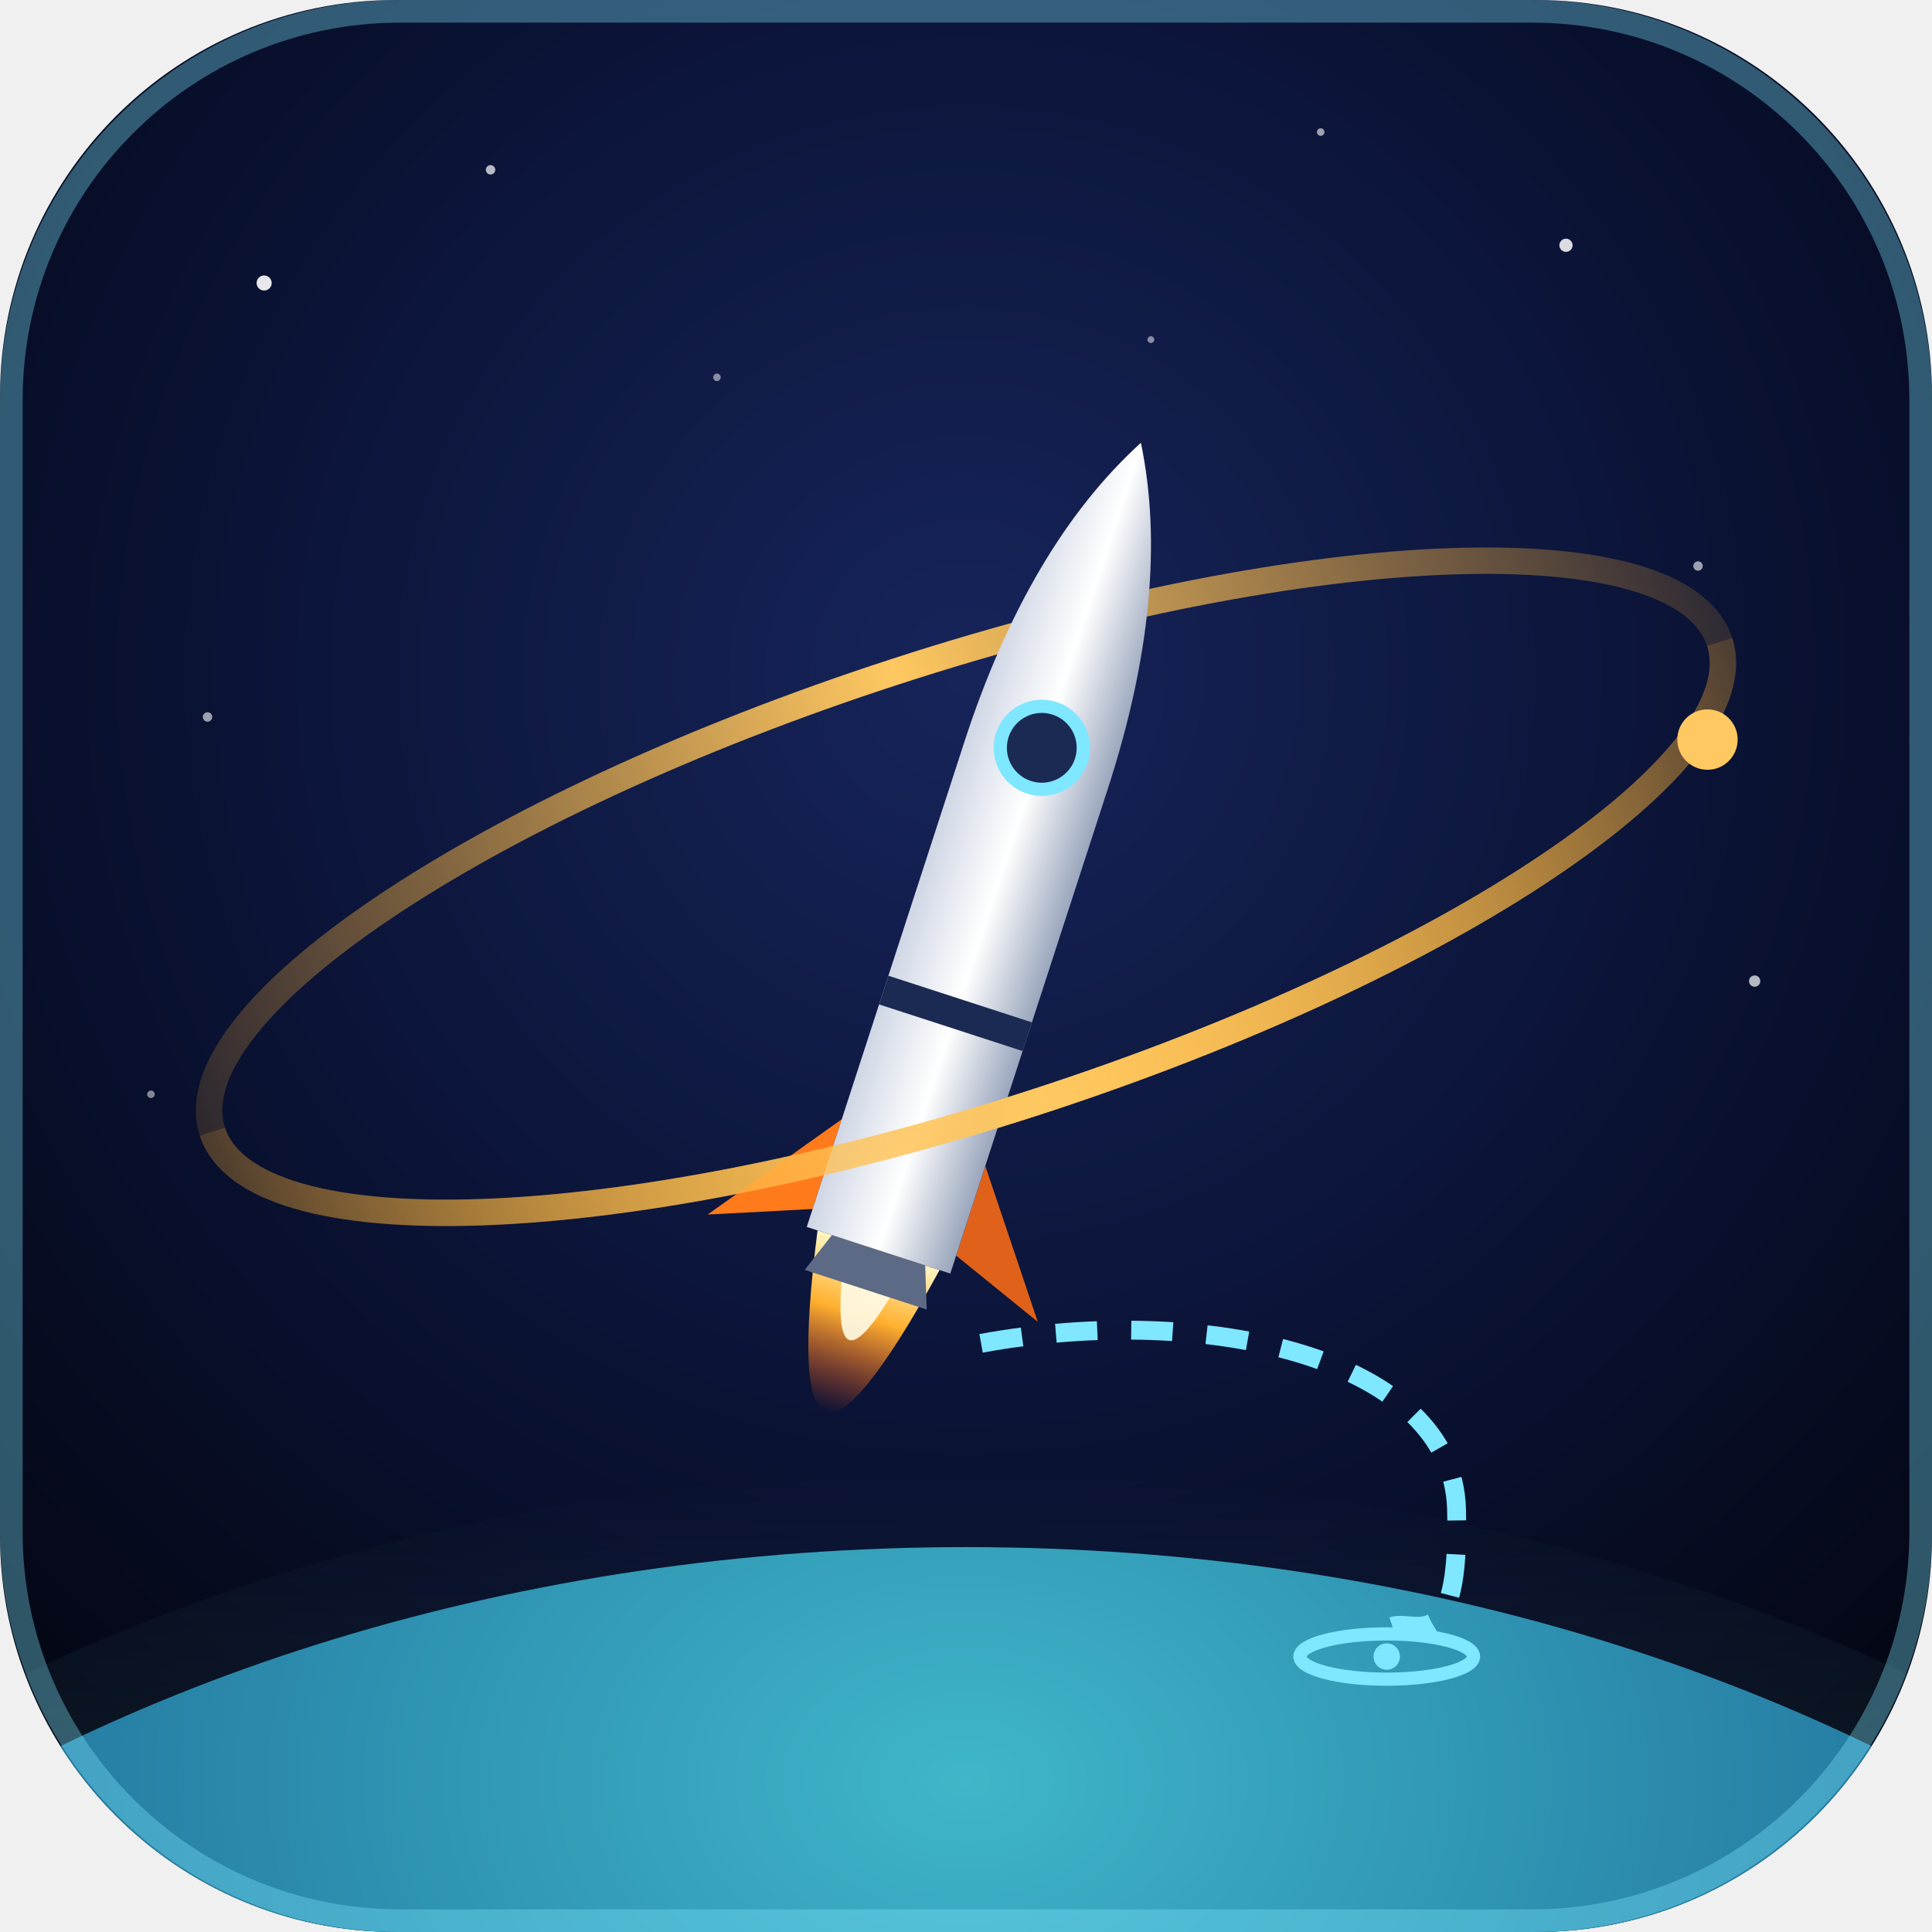
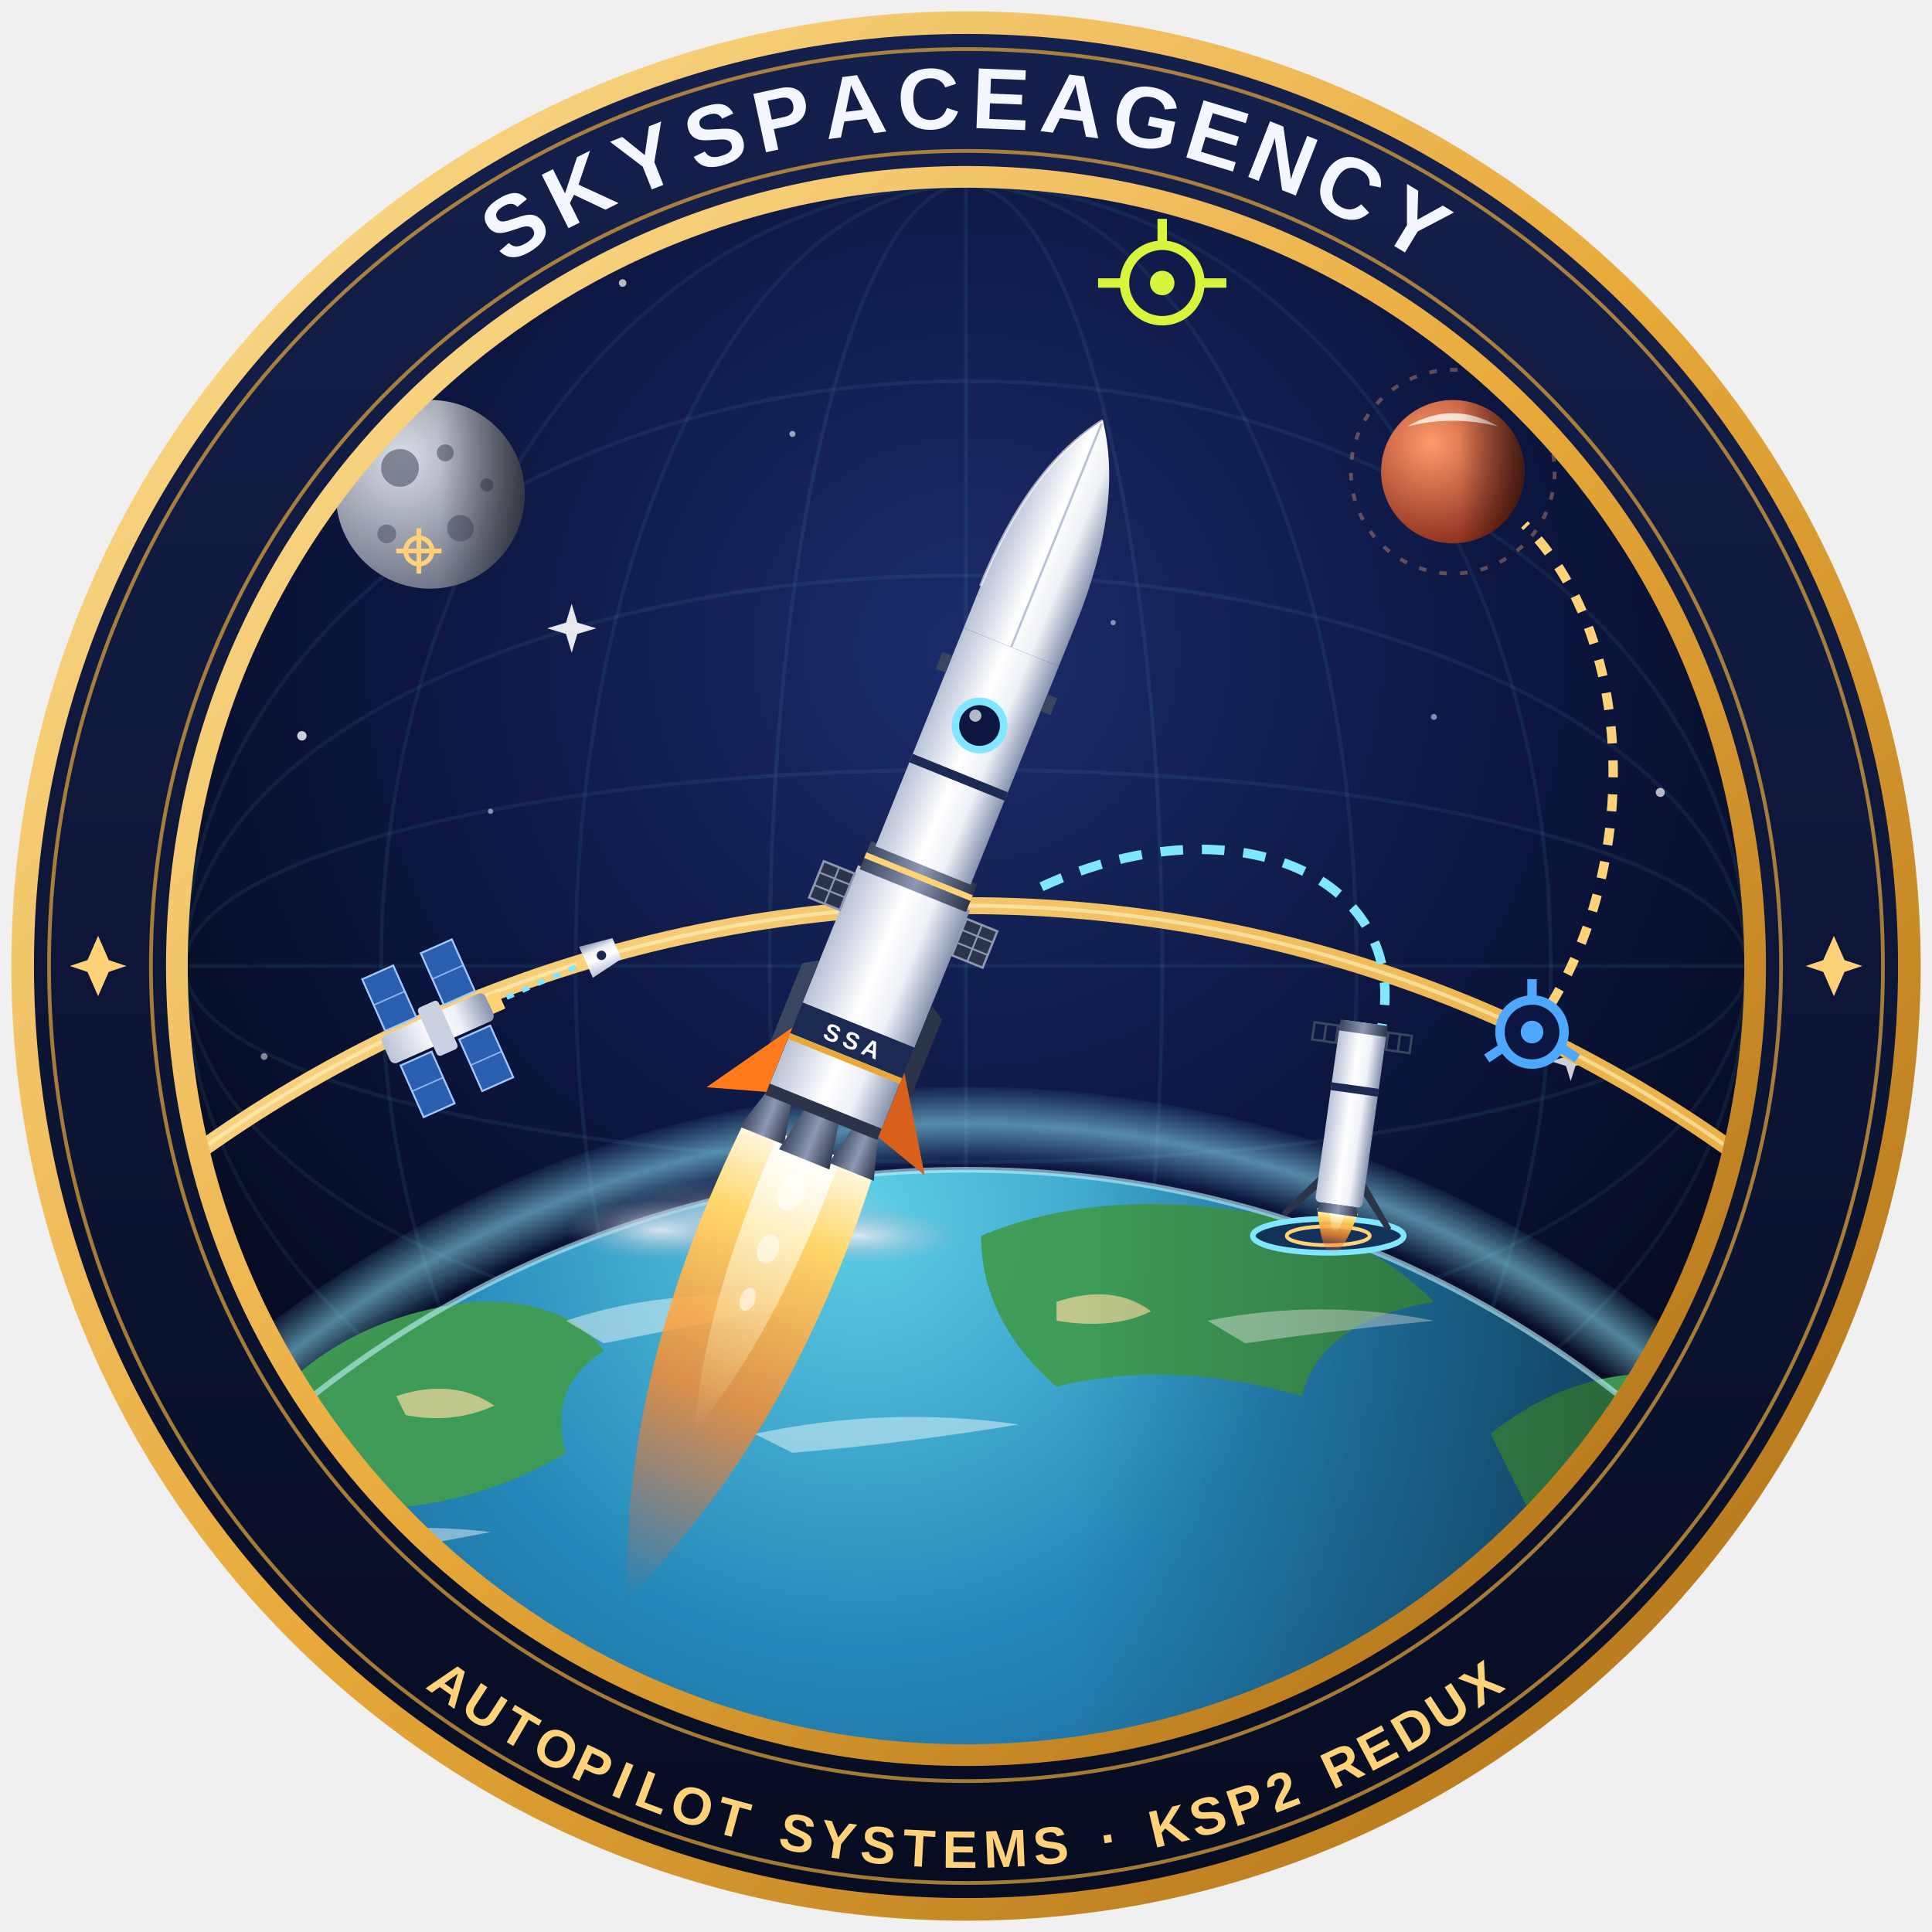
<svg xmlns="http://www.w3.org/2000/svg" viewBox="0 0 1024 1024" width="1024" height="1024">
  <defs>
-     <radialGradient id="sky" cx="50%" cy="35%" r="75%">
-       <stop offset="0" stop-color="#16245a" />
-       <stop offset="0.55" stop-color="#0a1233" />
-       <stop offset="1" stop-color="#03050f" />
-     </radialGradient>
-     <radialGradient id="planet" cx="50%" cy="10%" r="80%">
-       <stop offset="0" stop-color="#3fb6c9" />
-       <stop offset="0.45" stop-color="#1f6f9a" />
-       <stop offset="1" stop-color="#0b2a4a" />
-     </radialGradient>
-     <linearGradient id="glow" x1="0" y1="0" x2="0" y2="1">
-       <stop offset="0" stop-color="#7fe7ff" stop-opacity="0" />
-       <stop offset="1" stop-color="#7fe7ff" stop-opacity="0.55" />
-     </linearGradient>
-     <linearGradient id="body" x1="0" y1="0" x2="1" y2="0">
-       <stop offset="0" stop-color="#cfd6e4" />
-       <stop offset="0.5" stop-color="#ffffff" />
-       <stop offset="1" stop-color="#9aa6bd" />
-     </linearGradient>
-     <linearGradient id="flame" x1="0" y1="0" x2="0" y2="1">
-       <stop offset="0" stop-color="#fff6c2" />
-       <stop offset="0.4" stop-color="#ffb02e" />
+     <radialGradient id="space" cx="50%" cy="30%" r="70%">
+       <stop offset="0" stop-color="#1b2c6b" />
+       <stop offset="0.5" stop-color="#0c1640" />
+       <stop offset="1" stop-color="#040818" />
+     </radialGradient>
+     <radialGradient id="ocean" cx="45%" cy="2%" r="60%">
+       <stop offset="0" stop-color="#5fd0e6" />
+       <stop offset="0.35" stop-color="#2486b8" />
+       <stop offset="1" stop-color="#0c2f5c" />
+     </radialGradient>
+     <radialGradient id="atmo" cx="50%" cy="50%" r="50%">
+       <stop offset="0.93" stop-color="#8fe9ff" stop-opacity="0" />
+       <stop offset="0.965" stop-color="#8fe9ff" stop-opacity="0.55" />
+       <stop offset="1" stop-color="#8fe9ff" stop-opacity="0" />
+     </radialGradient>
+     <linearGradient id="shade" x1="0" y1="0" x2="1" y2="0">
+       <stop offset="0.55" stop-color="#000" stop-opacity="0" />
+       <stop offset="1" stop-color="#000" stop-opacity="0.55" />
+     </linearGradient>
+     <radialGradient id="mun" cx="35%" cy="30%" r="75%">
+       <stop offset="0" stop-color="#d9dde6" />
+       <stop offset="1" stop-color="#6b7284" />
+     </radialGradient>
+     <radialGradient id="duna" cx="35%" cy="30%" r="75%">
+       <stop offset="0" stop-color="#ff9a6b" />
+       <stop offset="1" stop-color="#8a2d1c" />
+     </radialGradient>
+     <linearGradient id="hull" x1="0" y1="0" x2="1" y2="0">
+       <stop offset="0" stop-color="#b9c2d6" />
+       <stop offset="0.45" stop-color="#ffffff" />
+       <stop offset="0.7" stop-color="#eef1f7" />
+       <stop offset="1" stop-color="#8793ad" />
+     </linearGradient>
+     <linearGradient id="metal" x1="0" y1="0" x2="1" y2="0">
+       <stop offset="0" stop-color="#3a4560" />
+       <stop offset="0.5" stop-color="#8d98b3" />
+       <stop offset="1" stop-color="#2b3449" />
+     </linearGradient>
+     <linearGradient id="plume" x1="0" y1="0" x2="0" y2="1">
+       <stop offset="0" stop-color="#fffbe8" />
+       <stop offset="0.18" stop-color="#ffd76a" />
+       <stop offset="0.55" stop-color="#ff8a2a" stop-opacity="0.8" />
      <stop offset="1" stop-color="#ff4d1a" stop-opacity="0" />
    </linearGradient>
-     <linearGradient id="orbit" x1="0" y1="0" x2="1" y2="0">
-       <stop offset="0" stop-color="#ffb02e" stop-opacity="0.15" />
-       <stop offset="0.5" stop-color="#ffc861" />
-       <stop offset="1" stop-color="#ffb02e" stop-opacity="0.15" />
-     </linearGradient>
-     <clipPath id="front">
-       <rect x="0" y="470" width="1024" height="300" transform="rotate(-18 512 470)" />
+     <linearGradient id="core" x1="0" y1="0" x2="0" y2="1">
+       <stop offset="0" stop-color="#ffffff" />
+       <stop offset="1" stop-color="#fff2b0" stop-opacity="0" />
+     </linearGradient>
+     <radialGradient id="smoke" cx="50%" cy="50%" r="50%">
+       <stop offset="0" stop-color="#e9edf5" stop-opacity="0.85" />
+       <stop offset="1" stop-color="#9fb0c8" stop-opacity="0" />
+     </radialGradient>
+     <linearGradient id="gold" x1="0" y1="0" x2="1" y2="1">
+       <stop offset="0" stop-color="#ffe29a" />
+       <stop offset="0.5" stop-color="#e8a93a" />
+       <stop offset="1" stop-color="#a86b14" />
+     </linearGradient>
+     <linearGradient id="band" x1="0" y1="0" x2="0" y2="1">
+       <stop offset="0" stop-color="#14204d" />
+       <stop offset="1" stop-color="#070c22" />
+     </linearGradient>
+     <clipPath id="disc">
+       <circle cx="512" cy="512" r="414" />
    </clipPath>
-     <clipPath id="badge">
-       <rect x="0" y="0" width="1024" height="1024" rx="210" />
-     </clipPath>
+     <path id="topText" d="M 67 512 A 445 445 0 0 1 957 512" />
+     <path id="bottomText" d="M 37 512 A 475 475 0 0 0 987 512" />
  </defs>
-   <g clip-path="url(#badge)">
-     <rect width="1024" height="1024" fill="url(#sky)" />
+   <circle cx="512" cy="512" r="506" fill="url(#gold)" />
+   <circle cx="512" cy="512" r="494" fill="url(#band)" />
+   <circle cx="512" cy="512" r="486" fill="none" stroke="#e8a93a" stroke-width="2" stroke-opacity="0.7" />
+   <circle cx="512" cy="512" r="432" fill="none" stroke="#e8a93a" stroke-width="2" stroke-opacity="0.7" />
+   <circle cx="512" cy="512" r="424" fill="url(#gold)" />
+   <g font-family="Bahnschrift, Segoe UI, Arial, sans-serif" font-size="46" font-weight="700" fill="#f4f7ff">
+     <text x="0" y="0" transform="translate(281.0 132.8) rotate(-31.35)" text-anchor="middle">S</text>
+     <text x="0" y="0" transform="translate(313.4 114.9) rotate(-26.57)" text-anchor="middle">K</text>
+     <text x="0" y="0" transform="translate(348.5 99.2) rotate(-21.61)" text-anchor="middle">Y</text>
+     <text x="0" y="0" transform="translate(383.5 87.0) rotate(-16.83)" text-anchor="middle">S</text>
+     <text x="0" y="0" transform="translate(418.0 78.1) rotate(-12.22)" text-anchor="middle">P</text>
+     <text x="0" y="0" transform="translate(454.5 71.7) rotate(-7.44)" text-anchor="middle">A</text>
+     <text x="0" y="0" transform="translate(492.8 68.4) rotate(-2.48)" text-anchor="middle">C</text>
+     <text x="0" y="0" transform="translate(529.8 68.4) rotate(2.30)" text-anchor="middle">E</text>
+     <text x="0" y="0" transform="translate(566.8 71.4) rotate(7.08)" text-anchor="middle">A</text>
+     <text x="0" y="0" transform="translate(604.7 77.8) rotate(12.05)" text-anchor="middle">G</text>
+     <text x="0" y="0" transform="translate(640.5 87.0) rotate(16.83)" text-anchor="middle">E</text>
+     <text x="0" y="0" transform="translate(674.2 98.7) rotate(21.43)" text-anchor="middle">N</text>
+     <text x="0" y="0" transform="translate(708.1 113.7) rotate(26.21)" text-anchor="middle">C</text>
+     <text x="0" y="0" transform="translate(741.8 132.1) rotate(31.17)" text-anchor="middle">Y</text>
+   </g>
+   <g font-family="Bahnschrift, Segoe UI, Arial, sans-serif" font-size="28" font-weight="600" fill="#ffd27a">
+     <text x="0" y="0" transform="translate(233.2 900.3) rotate(35.67)" text-anchor="middle">A</text>
+     <text x="0" y="0" transform="translate(251.5 912.8) rotate(33.03)" text-anchor="middle">U</text>
+     <text x="0" y="0" transform="translate(270.3 924.4) rotate(30.38)" text-anchor="middle">T</text>
+     <text x="0" y="0" transform="translate(290.3 935.5) rotate(27.63)" text-anchor="middle">O</text>
+     <text x="0" y="0" transform="translate(310.1 945.3) rotate(24.99)" text-anchor="middle">P</text>
+     <text x="0" y="0" transform="translate(326.4 952.5) rotate(22.84)" text-anchor="middle">I</text>
+     <text x="0" y="0" transform="translate(343.0 959.1) rotate(20.70)" text-anchor="middle">L</text>
+     <text x="0" y="0" transform="translate(363.9 966.5) rotate(18.05)" text-anchor="middle">O</text>
+     <text x="0" y="0" transform="translate(385.8 973.0) rotate(15.31)" text-anchor="middle">T</text>
+     <text x="0" y="0" transform="translate(420.9 981.2) rotate(10.99)" text-anchor="middle">S</text>
+     <text x="0" y="0" transform="translate(442.7 984.9) rotate(8.34)" text-anchor="middle">Y</text>
+     <text x="0" y="0" transform="translate(464.6 987.6) rotate(5.69)" text-anchor="middle">S</text>
+     <text x="0" y="0" transform="translate(486.6 989.3) rotate(3.05)" text-anchor="middle">T</text>
+     <text x="0" y="0" transform="translate(508.7 990.0) rotate(0.40)" text-anchor="middle">E</text>
+     <text x="0" y="0" transform="translate(533.3 989.5) rotate(-2.55)" text-anchor="middle">M</text>
+     <text x="0" y="0" transform="translate(557.8 987.8) rotate(-5.50)" text-anchor="middle">S</text>
+     <text x="0" y="0" transform="translate(589.4 983.7) rotate(-9.31)" text-anchor="middle">·</text>
+     <text x="0" y="0" transform="translate(621.4 977.3) rotate(-13.23)" text-anchor="middle">K</text>
+     <text x="0" y="0" transform="translate(642.8 971.8) rotate(-15.88)" text-anchor="middle">S</text>
+     <text x="0" y="0" transform="translate(663.1 965.5) rotate(-18.42)" text-anchor="middle">P</text>
+     <text x="0" y="0" transform="translate(683.1 958.3) rotate(-20.97)" text-anchor="middle">2</text>
+     <text x="0" y="0" transform="translate(715.4 944.5) rotate(-25.19)" text-anchor="middle">R</text>
+     <text x="0" y="0" transform="translate(734.4 935.1) rotate(-27.73)" text-anchor="middle">E</text>
+     <text x="0" y="0" transform="translate(753.7 924.4) rotate(-30.38)" text-anchor="middle">D</text>
+     <text x="0" y="0" transform="translate(772.5 912.8) rotate(-33.03)" text-anchor="middle">U</text>
+     <text x="0" y="0" transform="translate(790.8 900.3) rotate(-35.67)" text-anchor="middle">X</text>
+   </g>
+   <g fill="#ffd27a">
+     <path d="M 52 512 l 7 -16 l 7 16 l -7 16 z M 44 512 l 15 -5 l 15 5 l -15 5 z" transform="translate(-7 0)" />
+     <path d="M 972 512 l 7 -16 l 7 16 l -7 16 z M 964 512 l 15 -5 l 15 5 l -15 5 z" transform="translate(-7 0)" />
+   </g>
+   <g clip-path="url(#disc)">
+     <rect x="90" y="90" width="844" height="844" fill="url(#space)" />
+     <g fill="none" stroke="#7fe7ff" stroke-opacity="0.07" stroke-width="2">
+       <ellipse cx="512" cy="512" rx="104" ry="414" />
+       <ellipse cx="512" cy="512" rx="207" ry="414" />
+       <ellipse cx="512" cy="512" rx="310" ry="414" />
+       <ellipse cx="512" cy="512" rx="414" ry="104" />
+       <ellipse cx="512" cy="512" rx="414" ry="207" />
+       <ellipse cx="512" cy="512" rx="414" ry="310" />
+       <line x1="98" y1="512" x2="926" y2="512" />
+       <line x1="512" y1="98" x2="512" y2="926" />
+     </g>
    <g fill="#ffffff">
-       <circle cx="140" cy="150" r="4" opacity="0.9" />
-       <circle cx="260" cy="90" r="2.5" opacity="0.7" />
-       <circle cx="830" cy="130" r="3.5" opacity="0.85" />
-       <circle cx="900" cy="300" r="2.5" opacity="0.6" />
-       <circle cx="110" cy="380" r="2.5" opacity="0.6" />
-       <circle cx="700" cy="70" r="2" opacity="0.6" />
-       <circle cx="380" cy="200" r="2" opacity="0.5" />
-       <circle cx="930" cy="520" r="3" opacity="0.7" />
-       <circle cx="80" cy="580" r="2" opacity="0.5" />
-       <circle cx="610" cy="180" r="1.8" opacity="0.5" />
-     </g>
-     <ellipse cx="512" cy="1420" rx="900" ry="640" fill="url(#glow)" />
-     <ellipse cx="512" cy="1440" rx="860" ry="620" fill="url(#planet)" />
-     <ellipse cx="512" cy="470" rx="420" ry="120" fill="none" stroke="url(#orbit)" stroke-width="14" transform="rotate(-18 512 470)" />
-     <path d="M 520 712 C 640 690, 770 720, 772 800 S 750 858, 738 862" fill="none" stroke="#7fe7ff" stroke-width="10" stroke-linecap="butt" stroke-dasharray="22 18" />
-     <g transform="translate(735 878)">
-       <ellipse cx="0" cy="0" rx="46" ry="12" fill="none" stroke="#7fe7ff" stroke-width="7" />
-       <circle cx="0" cy="0" r="7" fill="#7fe7ff" />
-     </g>
-     <g transform="translate(512 520) rotate(18)">
-       <path d="M -34 150 Q 0 330 34 150 Z" fill="url(#flame)" />
-       <path d="M -18 150 Q 0 250 18 150 Z" fill="#fffbe6" opacity="0.9" />
-       <path d="M -40 90 L -92 160 L -40 140 Z" fill="#ff7a1a" />
-       <path d="M 40 90 L 92 160 L 40 140 Z" fill="#e0621a" />
-       <path d="M -40 150 L -40 -120 Q -40 -230 0 -300 Q 40 -230 40 -120 L 40 150 Z" fill="url(#body)" />
-       <rect x="-40" y="10" width="80" height="16" fill="#1b2a52" />
-       <circle cx="0" cy="-130" r="22" fill="#1b2a52" stroke="#7fe7ff" stroke-width="7" />
-       <path d="M -26 150 L -34 172 L 34 172 L 26 150 Z" fill="#5d6a85" />
-     </g>
-     <g clip-path="url(#front)">
-       <ellipse cx="512" cy="470" rx="420" ry="120" fill="none" stroke="url(#orbit)" stroke-width="14" transform="rotate(-18 512 470)" />
-     </g>
-     <circle cx="905" cy="392" r="16" fill="#ffc861" />
+       <circle cx="160" cy="390" r="2.5" opacity="0.8" />
+       <circle cx="330" cy="150" r="2" opacity="0.7" />
+       <circle cx="420" cy="230" r="1.6" opacity="0.6" />
+       <circle cx="700" cy="140" r="2.2" opacity="0.8" />
+       <circle cx="880" cy="420" r="2.4" opacity="0.7" />
+       <circle cx="760" cy="380" r="1.6" opacity="0.5" />
+       <circle cx="140" cy="560" r="1.8" opacity="0.5" />
+       <circle cx="905" cy="300" r="1.5" opacity="0.6" />
+       <circle cx="590" cy="330" r="1.4" opacity="0.5" />
+       <circle cx="260" cy="430" r="1.4" opacity="0.5" />
+       <path d="M 300 330 l 3 -10 l 3 10 l 10 3 l -10 3 l -3 10 l -3 -10 l -10 -3 z" opacity="0.9" />
+       <path d="M 830 560 l 2.5 -8 l 2.5 8 l 8 2.5 l -8 2.5 l -2.5 8 l -2.5 -8 l -8 -2.5 z" opacity="0.8" />
+     </g>
+     <g>
+       <circle cx="228" cy="262" r="50" fill="url(#mun)" />
+       <g fill="#5b6274" opacity="0.7">
+         <circle cx="212" cy="248" r="10" />
+         <circle cx="244" cy="280" r="7" />
+         <circle cx="236" cy="240" r="4.5" />
+         <circle cx="205" cy="283" r="5" />
+         <circle cx="258" cy="257" r="3.5" />
+       </g>
+       <circle cx="228" cy="262" r="50" fill="url(#shade)" />
+       <g fill="none" stroke="#ffd27a" stroke-width="2.5">
+         <circle cx="222" cy="292" r="7" />
+         <line x1="210" y1="292" x2="234" y2="292" />
+         <line x1="222" y1="280" x2="222" y2="304" />
+       </g>
+     </g>
+     <g>
+       <circle cx="770" cy="250" r="38" fill="url(#duna)" />
+       <path d="M 746 226 Q 770 212 794 226 Q 770 220 746 226 Z" fill="#fff3ea" opacity="0.85" />
+       <circle cx="770" cy="250" r="38" fill="url(#shade)" />
+       <circle cx="770" cy="250" r="54" fill="none" stroke="#ffb08a" stroke-opacity="0.35" stroke-width="2" stroke-dasharray="4 7" />
+     </g>
+     <circle cx="512" cy="1180" r="700" fill="none" stroke="url(#gold)" stroke-width="9" />
+     <circle cx="512" cy="1180" r="700" fill="none" stroke="#fff3c4" stroke-width="2" stroke-opacity="0.6" />
+     <path d="M 812 547 C 870 470, 870 340, 808 278" fill="none" stroke="#ffd27a" stroke-width="5" stroke-dasharray="9 9" stroke-linecap="butt" />
+     <g transform="translate(812 547)">
+       <circle r="17" fill="#0c1640" stroke="#4fa8ff" stroke-width="5" />
+       <circle r="6" fill="#4fa8ff" />
+       <line x1="0" y1="-17" x2="0" y2="-28" stroke="#4fa8ff" stroke-width="5" />
+       <line x1="15" y1="8" x2="24" y2="14" stroke="#4fa8ff" stroke-width="5" />
+       <line x1="-15" y1="8" x2="-24" y2="14" stroke="#4fa8ff" stroke-width="5" />
+     </g>
+     <g transform="translate(232 545) rotate(-24)">
+       <rect x="-30" y="-8" width="60" height="16" rx="3" fill="url(#hull)" />
+       <rect x="-6" y="-14" width="12" height="28" rx="2" fill="#c9d1e3" />
+       <g fill="#2a5fb0" stroke="#9ec8ff" stroke-width="1">
+         <rect x="-26" y="-40" width="18" height="30" />
+         <rect x="-26" y="10" width="18" height="30" />
+         <rect x="8" y="-40" width="18" height="30" />
+         <rect x="8" y="10" width="18" height="30" />
+       </g>
+       <g stroke="#9ec8ff" stroke-width="0.8" opacity="0.8">
+         <line x1="-26" y1="-25" x2="-8" y2="-25" />
+         <line x1="8" y1="-25" x2="26" y2="-25" />
+         <line x1="-26" y1="25" x2="-8" y2="25" />
+         <line x1="8" y1="25" x2="26" y2="25" />
+       </g>
+       <rect x="30" y="-5" width="7" height="10" fill="#ffd27a" />
+       <line x1="40" y1="0" x2="84" y2="0" stroke="#7fe7ff" stroke-width="2.5" stroke-dasharray="4 5" />
+       <g transform="translate(96 0) rotate(-90)">
+         <path d="M -9 -10 L 9 -10 L 6 8 L -6 8 Z" fill="url(#hull)" />
+         <rect x="-3" y="-15" width="6" height="5" fill="#ffd27a" />
+         <circle cx="0" cy="-1" r="2.5" fill="#1b2a52" />
+       </g>
+     </g>
+     <circle cx="512" cy="1180" r="604" fill="url(#atmo)" />
+     <circle cx="512" cy="1180" r="560" fill="url(#ocean)" />
+     <g fill="#3f9b52" opacity="0.95">
+       <path d="M 130 760 Q 170 700 250 690 Q 300 688 320 716 Q 290 735 300 770 Q 250 800 190 800 Z" />
+       <path d="M 520 655 Q 580 630 660 642 Q 720 650 760 690 Q 700 700 690 740 Q 620 720 560 735 Q 520 700 520 655 Z" />
+       <path d="M 790 760 Q 840 720 900 730 L 930 820 Q 870 800 820 820 Z" />
+     </g>
+     <g fill="#e9d79a" opacity="0.75">
+       <path d="M 560 690 Q 590 680 610 695 Q 590 705 560 700 Z" />
+       <path d="M 210 740 Q 240 730 262 745 Q 240 755 215 750 Z" />
+     </g>
+     <g fill="#ffffff" opacity="0.45">
+       <path d="M 300 700 Q 360 680 430 690 Q 380 700 320 712 Z" />
+       <path d="M 640 700 Q 700 688 760 700 Q 700 706 660 712 Z" />
+       <path d="M 400 760 Q 470 745 540 755 Q 480 765 420 770 Z" />
+       <path d="M 150 820 Q 200 805 260 812 Q 210 822 160 828 Z" />
+     </g>
+     <circle cx="512" cy="1180" r="560" fill="url(#shade)" />
+     <circle cx="512" cy="1180" r="560" fill="none" stroke="#bff3ff" stroke-width="3" stroke-opacity="0.6" />
+     <path d="M 552 470 C 660 420, 760 470, 728 560" fill="none" stroke="#7fe7ff" stroke-width="5" stroke-dasharray="12 10" />
+     <g transform="translate(704 655)">
+       <ellipse cx="0" cy="0" rx="40" ry="9" fill="#13325a" stroke="#7fe7ff" stroke-width="3" />
+       <ellipse cx="0" cy="0" rx="22" ry="5" fill="none" stroke="#ffd27a" stroke-width="2" />
+     </g>
+     <g transform="translate(716 592) rotate(8) scale(0.42)">
+       <path d="M -26 120 Q 0 230 26 120 Z" fill="url(#plume)" />
+       <path d="M -10 120 Q 0 175 10 120 Z" fill="url(#core)" />
+       <path d="M -30 80 L -70 132 L -64 136 L -26 92 Z" fill="#2b3449" />
+       <path d="M 30 80 L 70 132 L 64 136 L 26 92 Z" fill="#2b3449" />
+       <rect x="-30" y="-120" width="60" height="232" rx="6" fill="url(#hull)" />
+       <rect x="-30" y="-120" width="60" height="14" fill="url(#metal)" />
+       <g fill="none" stroke="#3a4560" stroke-width="3">
+         <rect x="-62" y="-112" width="30" height="22" />
+         <line x1="-47" y1="-112" x2="-47" y2="-90" />
+         <rect x="32" y="-112" width="30" height="22" />
+         <line x1="47" y1="-112" x2="47" y2="-90" />
+       </g>
+       <rect x="-30" y="-40" width="60" height="10" fill="#1b2a52" />
+       <path d="M -22 112 L -26 124 L 26 124 L 22 112 Z" fill="url(#metal)" />
+     </g>
+     <g>
+       <ellipse cx="402" cy="646" rx="80" ry="22" fill="url(#smoke)" />
+       <ellipse cx="350" cy="652" rx="50" ry="16" fill="url(#smoke)" />
+       <ellipse cx="455" cy="655" rx="55" ry="15" fill="url(#smoke)" />
+     </g>
+     <g transform="translate(500 432) rotate(22) scale(0.8)">
+       <path d="M -46 236 Q -60 420 0 560 Q 60 420 46 236 Z" fill="url(#plume)" />
+       <path d="M -22 236 Q -26 360 0 440 Q 26 360 22 236 Z" fill="url(#core)" />
+       <g fill="#ffffff" opacity="0.55">
+         <ellipse cx="0" cy="270" rx="9" ry="12" />
+         <ellipse cx="0" cy="310" rx="7" ry="10" />
+         <ellipse cx="0" cy="346" rx="5" ry="8" />
+       </g>
+       <g fill="url(#metal)">
+         <path d="M -40 214 L -48 242 L -16 242 L -22 214 Z" />
+         <path d="M -12 214 L -18 246 L 18 246 L 12 214 Z" />
+         <path d="M 22 214 L 16 242 L 48 242 L 40 214 Z" />
+       </g>
+       <rect x="-40" y="206" width="80" height="10" fill="#2b3449" />
+       <rect x="-40" y="52" width="80" height="156" fill="url(#hull)" />
+       <path d="M -40 120 L -50 126 L -50 204 L -40 206 Z" fill="#3a4560" />
+       <path d="M 40 120 L 50 126 L 50 204 L 40 206 Z" fill="#2b3449" />
+       <rect x="-40" y="150" width="80" height="22" fill="#1b2a52" />
+       <rect x="-40" y="172" width="80" height="4" fill="#e8a93a" />
+       <text x="0" y="167" font-family="Bahnschrift, Segoe UI, Arial, sans-serif" font-size="16" font-weight="700" fill="#ffffff" text-anchor="middle" letter-spacing="3">SSA</text>
+       <g fill="#2b3449" stroke="#8d98b3" stroke-width="1.5">
+         <rect x="-62" y="58" width="22" height="26" />
+         <rect x="40" y="58" width="22" height="26" />
+       </g>
+       <g stroke="#8d98b3" stroke-width="1.2">
+         <line x1="-62" y1="66" x2="-40" y2="66" />
+         <line x1="-62" y1="75" x2="-40" y2="75" />
+         <line x1="-51" y1="58" x2="-51" y2="84" />
+         <line x1="40" y1="66" x2="62" y2="66" />
+         <line x1="40" y1="75" x2="62" y2="75" />
+         <line x1="51" y1="58" x2="51" y2="84" />
+       </g>
+       <path d="M -40 168 L -78 226 L -40 214 Z" fill="#ff7a1a" />
+       <path d="M 40 168 L 78 226 L 40 214 Z" fill="#d9601a" />
+       <rect x="-38" y="34" width="76" height="20" fill="url(#metal)" />
+       <rect x="-38" y="42" width="76" height="4" fill="#ffd27a" />
+       <rect x="-34" y="-120" width="68" height="156" fill="url(#hull)" />
+       <rect x="-34" y="-30" width="68" height="6" fill="#1b2a52" />
+       <g fill="#3a4560">
+         <rect x="-41" y="-100" width="7" height="12" />
+         <rect x="34" y="-100" width="7" height="12" />
+       </g>
+       <path d="M -34 -120 L -34 -150 Q -34 -235 0 -282 Q 34 -235 34 -150 L 34 -120 Z" fill="url(#hull)" />
+       <line x1="0" y1="-280" x2="0" y2="-120" stroke="#b9c2d6" stroke-width="1.5" />
+       <path d="M -34 -150 Q -34 -235 0 -282" fill="none" stroke="#ffffff" stroke-width="2" opacity="0.6" />
+       <circle cx="0" cy="-64" r="16" fill="#0c1640" stroke="#7fe7ff" stroke-width="5" />
+       <circle cx="-5" cy="-69" r="4" fill="#ffffff" opacity="0.7" />
+     </g>
+     <g transform="translate(616 150)" fill="none" stroke="#d6f53c" stroke-width="5">
+       <circle r="20" />
+       <circle r="4" fill="#d6f53c" />
+       <line x1="20" y1="0" x2="34" y2="0" />
+       <line x1="-20" y1="0" x2="-34" y2="0" />
+       <line x1="0" y1="-20" x2="0" y2="-34" />
+     </g>
  </g>
-   <rect x="6" y="6" width="1012" height="1012" rx="206" fill="none" stroke="#7fe7ff" stroke-opacity="0.35" stroke-width="12" />
+   <circle cx="512" cy="512" r="416" fill="none" stroke="url(#gold)" stroke-width="7" />
</svg>
